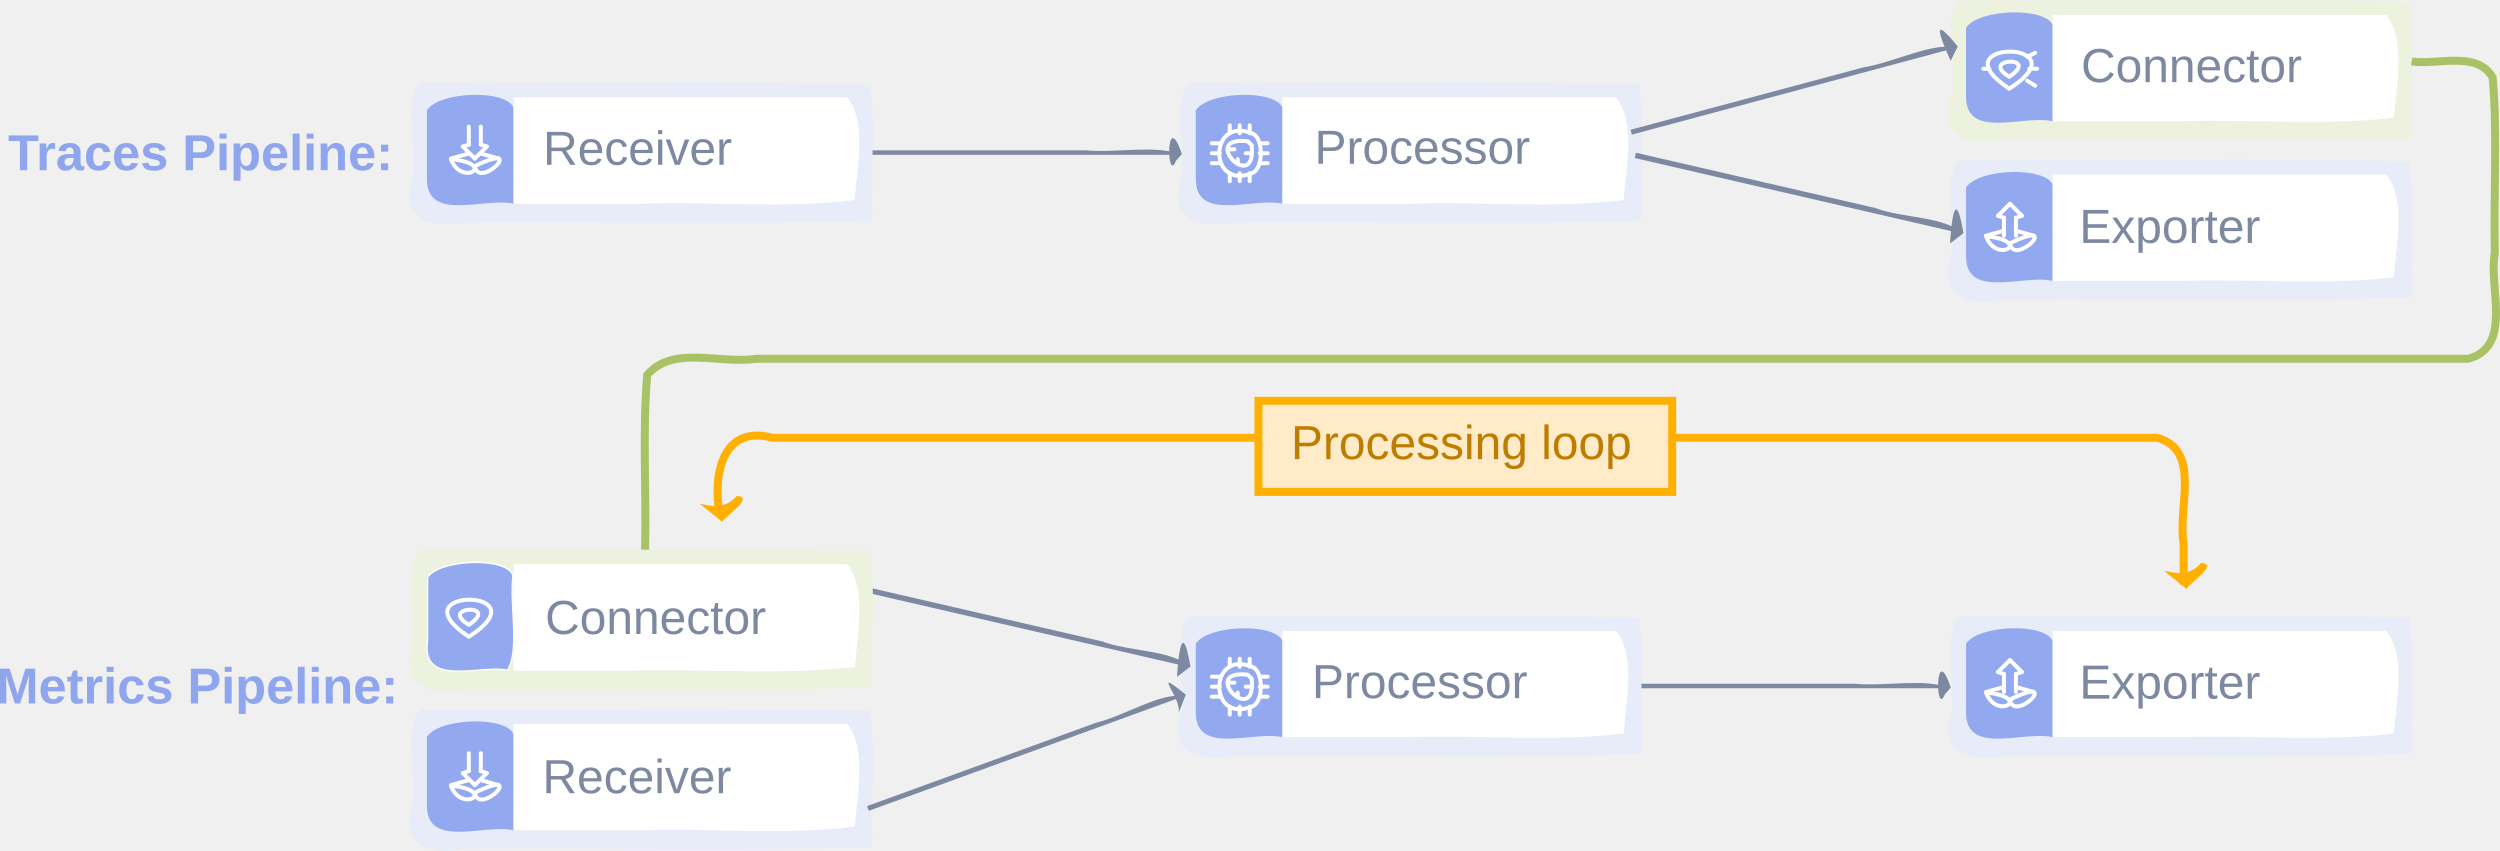
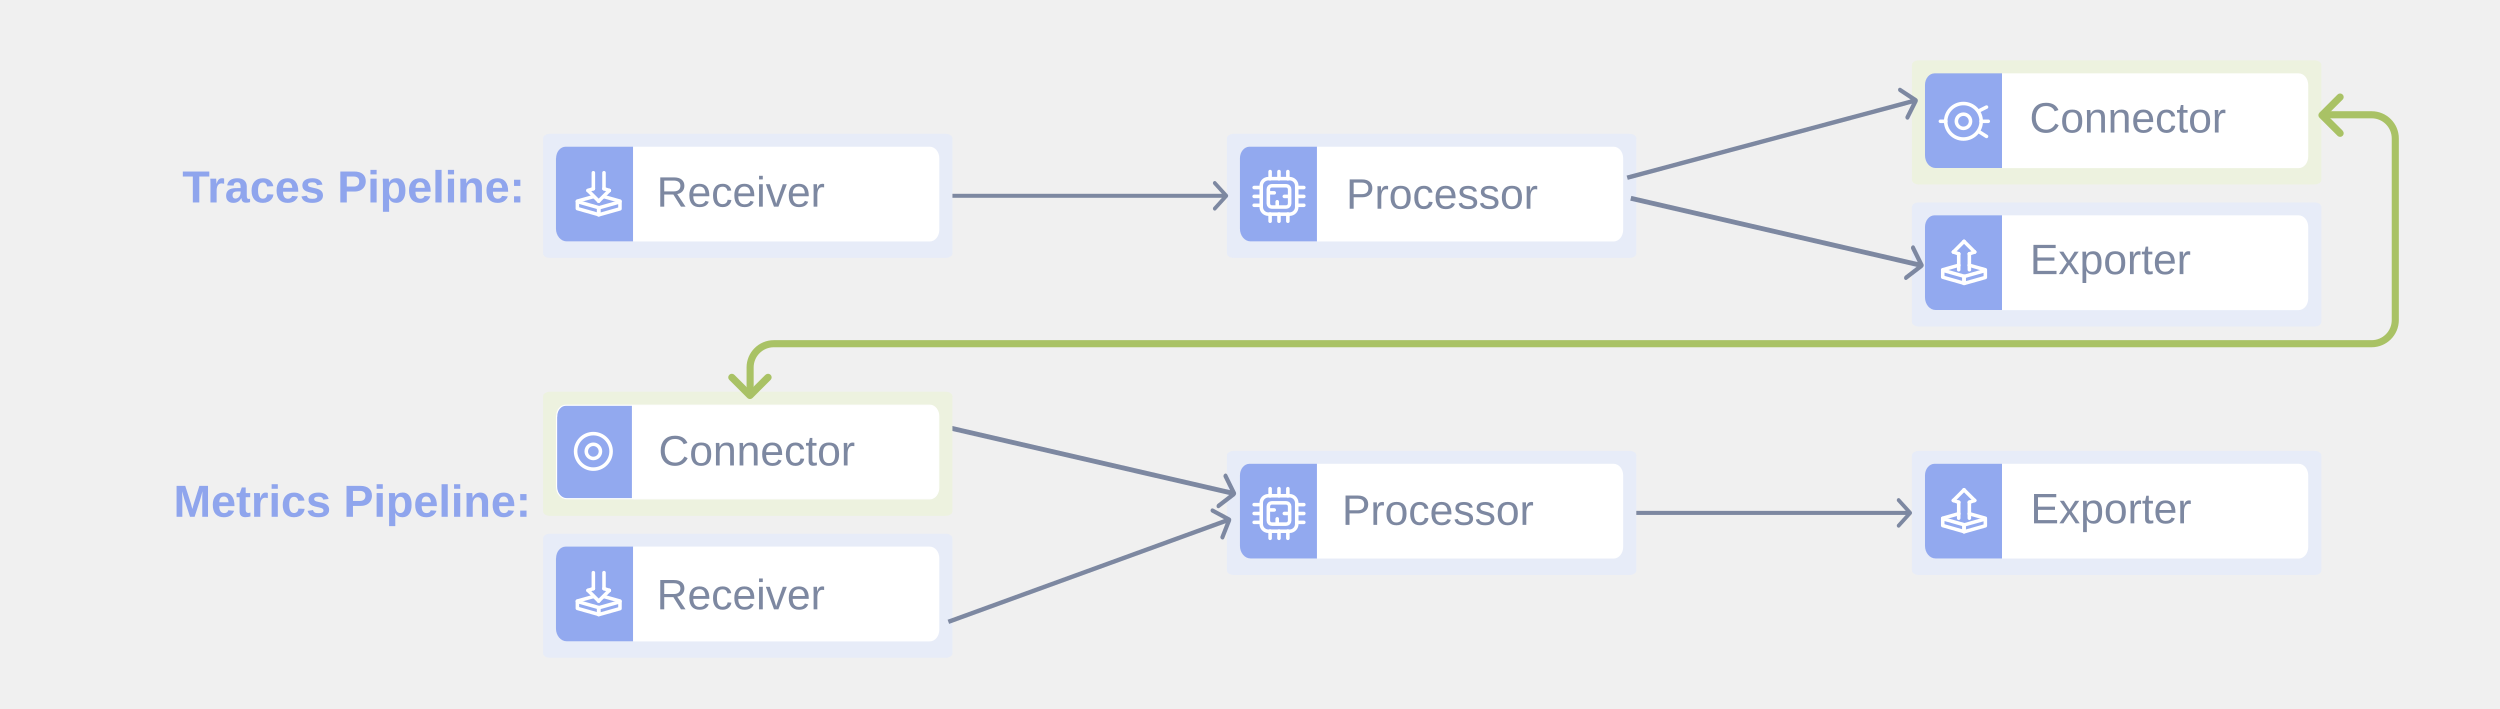
- <svg xmlns="http://www.w3.org/2000/svg" id="Layer_1" data-name="Layer 1" viewBox="0 0 1879.335 639.68" version="1.1" width="1879.335" height="639.68">
-   <defs id="defs121" />
-   <path d="m 655.94,163.349 c -1.179,-33.172 2.327,-67.687 -1.695,-100.045 -112.535,-2.624 -225.727,-0.376 -338.515,-1.125 -13.18,16.639 -2.174,48.661 -5.79,71.29 -10.127,33.197 14.109,38.436 41.499,33.72 100.884,-0.757 202.175,1.51 302.806,-1.125 z" fill="#e7ecf8" id="path1" />
-   <path d="m 655.94,634.349 c -1.179,-33.172 2.327,-67.687 -1.695,-100.045 -112.535,-2.624 -225.727,-0.376 -338.515,-1.125 -13.18,16.639 -2.174,48.661 -5.79,71.29 -10.127,33.197 14.109,38.436 41.499,33.72 100.884,-0.757 202.175,1.51 302.806,-1.125 z" fill="#e7ecf8" id="path2" />
-   <path d="m 1812.94,221.349 c -1.179,-33.172 2.327,-67.687 -1.695,-100.045 -112.535,-2.624 -225.727,-0.376 -338.515,-1.125 -13.18,16.639 -2.174,48.661 -5.79,71.29 -10.127,33.197 14.109,38.436 41.499,33.72 100.884,-0.757 202.175,1.51 302.806,-1.125 z" fill="#e7ecf8" id="path3" />
-   <path d="m 1812.94,101.349 c -1.179,-33.169 2.328,-67.681 -1.695,-100.035 -112.535,-2.624 -225.727,-0.376 -338.515,-1.125 -13.18,16.639 -2.174,48.661 -5.79,71.29 -10.127,33.197 14.109,38.436 41.499,33.72 100.884,-0.757 202.175,1.51 302.806,-1.125 l 1.695,-2.715 z" fill="#edf2df" id="path4" />
-   <path d="m 1233.94,163.349 c -1.179,-33.172 2.327,-67.687 -1.695,-100.045 -112.535,-2.624 -225.727,-0.376 -338.515,-1.125 -13.18,16.639 -2.174,48.661 -5.79,71.29 -10.127,33.197 14.109,38.436 41.499,33.72 100.884,-0.757 202.175,1.51 302.806,-1.125 z" fill="#e7ecf8" id="path5" />
-   <path d="m 1233.94,564.349 c -1.179,-33.172 2.327,-67.687 -1.695,-100.045 -112.535,-2.624 -225.727,-0.376 -338.515,-1.125 -13.18,16.639 -2.174,48.661 -5.79,71.29 -10.127,33.197 14.109,38.436 41.499,33.72 100.884,-0.757 202.175,1.51 302.806,-1.125 z" fill="#e7ecf8" id="path6" />
-   <path d="m 1812.94,564.349 c -1.179,-33.172 2.327,-67.687 -1.695,-100.045 -112.535,-2.624 -225.727,-0.376 -338.515,-1.125 -13.18,16.639 -2.174,48.661 -5.79,71.29 -10.127,33.197 14.109,38.436 41.499,33.72 100.884,-0.757 202.175,1.51 302.806,-1.125 z" fill="#e7ecf8" id="path7" />
-   <g id="g18" transform="translate(-46.04043,-36.96123)">
-     <path d="m 366.98,119.91 c 9.077,-14.436 60.154,-15.978 65.12,-1.825 0,24.022 0,48.043 0,72.065 -21.386,-5.217 -65.2,14.298 -65.12,-18.665 0,-17.192 0,-34.383 0,-51.575 z" fill="#92a9ef" id="path8" />
-     <path d="m 384.98,156.6 c 35.57,3.393 8.239,21.407 0,0 z" fill="none" stroke="#ffffff" stroke-linecap="round" stroke-linejoin="round" stroke-width="3" id="path9" />
-     <path d="m 402.98,161.85 c 40.614,-19.79 2.929,18.398 0,0 z" fill="none" stroke="#ffffff" stroke-linecap="round" stroke-linejoin="round" stroke-width="3" id="path10" />
-     <path d="m 384.98,156.15 c 4.5,-1.25 9,-2.5 13.5,-3.75 m 9,0 c 4.5,1.25 9,2.5 13.5,3.75" fill="none" stroke="#ffffff" stroke-linecap="round" stroke-linejoin="round" stroke-width="3" id="path11" />
-     <path d="m 407.48,132.15 c 0,4.5 0,9 0,13.5" fill="none" stroke="#ffffff" stroke-linecap="round" stroke-linejoin="round" stroke-width="3" id="path12" />
-     <path d="m 398.48,132.15 c 0,4.5 0,9 0,13.5" fill="none" stroke="#ffffff" stroke-linecap="round" stroke-linejoin="round" stroke-width="3" id="path13" />
-     <path d="m 407.48,145.65 c 1.255,0.418 4.255,1.418 4.5,1.5" fill="none" stroke="#ffffff" stroke-linecap="round" stroke-linejoin="round" stroke-width="3" id="path14" />
-     <path d="m 393.98,147.15 c 1.255,-0.418 4.255,-1.418 4.5,-1.5" fill="none" stroke="#ffffff" stroke-linecap="round" stroke-linejoin="round" stroke-width="3" id="path15" />
-     <path d="m 402.98,156.15 c 3,-3 6,-6 9,-9" fill="none" stroke="#ffffff" stroke-linecap="round" stroke-linejoin="round" stroke-width="3" id="path16" />
-     <path d="m 402.98,156.15 c -3,-3 -6,-6 -9,-9" fill="none" stroke="#ffffff" stroke-linecap="round" stroke-linejoin="round" stroke-width="3" id="path17" />
-     <path d="m 432.11,110.15 c 83.577,0 167.153,0 250.73,0 15.123,18.508 7.535,52.921 5.758,77.151 -52.174,6.601 -107.209,1.005 -160.496,2.859 -31.997,0 -63.994,0 -95.991,0 0,-26.67 0,-53.34 0,-80.01 z" fill="#ffffff" id="path18" />
+ <svg xmlns="http://www.w3.org/2000/svg" id="Layer_1" version="1.1" viewBox="0 0 2113 599">
+   <defs>
+     <clipPath id="clippath">
+       <rect width="2113" height="599" fill="none" />
+     </clipPath>
+   </defs>
+   <g clip-path="url(#clippath)">
+     <g>
+       <path d="M2084-13H25C10.1-13-2-.9-2,14v545c0,14.9,12.1,27,27,27h2059c14.9,0,27-12.1,27-27V14c0-14.9-12.1-27-27-27Z" fill="none" />
+       <path d="M805,214.2v-97.3c0-2.1-2.6-3.8-5.8-3.8h-334.4c-3.2,0-5.8,1.7-5.8,3.8v97.3c0,2.1,2.6,3.8,5.8,3.8h334.4c3.2,0,5.8-1.7,5.8-3.8Z" fill="#e7ecf8" />
+       <path d="M805,552.2v-97.3c0-2.1-2.6-3.8-5.8-3.8h-334.4c-3.2,0-5.8,1.7-5.8,3.8v97.3c0,2.1,2.6,3.8,5.8,3.8h334.4c3.2,0,5.8-1.7,5.8-3.8Z" fill="#e7ecf8" />
+       <path d="M1962,272.2v-97.3c0-2.1-2.6-3.8-5.8-3.8h-334.4c-3.2,0-5.8,1.7-5.8,3.8v97.3c0,2.1,2.6,3.8,5.8,3.8h334.4c3.2,0,5.8-1.7,5.8-3.8Z" fill="#e7ecf8" />
+       <path d="M1962,152.2V54.8c0-2.1-2.6-3.8-5.8-3.8h-334.4c-3.2,0-5.8,1.7-5.8,3.8v97.3c0,2.1,2.6,3.8,5.8,3.8h334.4c3.2,0,5.8-1.7,5.8-3.8Z" fill="#edf2df" />
+       <path d="M1383,214.2v-97.3c0-2.1-2.6-3.8-5.8-3.8h-334.4c-3.2,0-5.8,1.7-5.8,3.8v97.3c0,2.1,2.6,3.8,5.8,3.8h334.4c3.2,0,5.8-1.7,5.8-3.8Z" fill="#e7ecf8" />
+       <path d="M1383,482.2v-97.3c0-2.1-2.6-3.8-5.8-3.8h-334.4c-3.2,0-5.8,1.7-5.8,3.8v97.3c0,2.1,2.6,3.8,5.8,3.8h334.4c3.2,0,5.8-1.7,5.8-3.8Z" fill="#e7ecf8" />
+       <path d="M1962,482.2v-97.3c0-2.1-2.6-3.8-5.8-3.8h-334.4c-3.2,0-5.8,1.7-5.8,3.8v97.3c0,2.1,2.6,3.8,5.8,3.8h334.4c3.2,0,5.8-1.7,5.8-3.8Z" fill="#e7ecf8" />
+       <g>
+         <path d="M470,133.8c0-5.4,3.6-9.8,8.1-9.8h57v80h-56.2c-4.9,0-9-4.8-9-10.7v-59.5Z" fill="#92a9ef" />
+         <path d="M488,170.4l18,5.1v5.9l-18-5.1v-5.8Z" fill="none" stroke="#fff" stroke-linecap="round" stroke-linejoin="round" stroke-width="3" />
+         <path d="M506,175.7l18-5.1v5.9l-18,5.1v-5.8Z" fill="none" stroke="#fff" stroke-linecap="round" stroke-linejoin="round" stroke-width="3" />
+         <path d="M488,170l13.5-3.8M510.5,166.2l13.5,3.8" fill="none" stroke="#fff" stroke-linecap="round" stroke-linejoin="round" stroke-width="3" />
+         <path d="M510.5,146v13.5" fill="none" stroke="#fff" stroke-linecap="round" stroke-linejoin="round" stroke-width="3" />
+         <path d="M501.5,146v13.5" fill="none" stroke="#fff" stroke-linecap="round" stroke-linejoin="round" stroke-width="3" />
+         <path d="M510.5,159.5l4.5,1.5" fill="none" stroke="#fff" stroke-linecap="round" stroke-linejoin="round" stroke-width="3" />
+         <path d="M497,161l4.5-1.5" fill="none" stroke="#fff" stroke-linecap="round" stroke-linejoin="round" stroke-width="3" />
+         <path d="M506,170l9-9" fill="none" stroke="#fff" stroke-linecap="round" stroke-linejoin="round" stroke-width="3" />
+         <path d="M506,170l-9-9" fill="none" stroke="#fff" stroke-linecap="round" stroke-linejoin="round" stroke-width="3" />
+         <path d="M535.1,124h250.7c4.5,0,8.1,4.4,8.1,9.8v60.5c0,5.4-3.6,9.8-8.1,9.8h-250.7v-80Z" fill="#fff" />
+       </g>
+       <g>
+         <path d="M470,471.8c0-5.4,3.6-9.8,8.1-9.8h57v80h-56.2c-4.9,0-9-4.8-9-10.7v-59.5Z" fill="#92a9ef" />
+         <path d="M488,508.4l18,5.1v5.8l-18-5.1v-5.9Z" fill="none" stroke="#fff" stroke-linecap="round" stroke-linejoin="round" stroke-width="3" />
+         <path d="M506,513.7l18-5.1v5.8l-18,5.1v-5.9Z" fill="none" stroke="#fff" stroke-linecap="round" stroke-linejoin="round" stroke-width="3" />
+         <path d="M488,508l13.5-3.8M510.5,504.2l13.5,3.8" fill="none" stroke="#fff" stroke-linecap="round" stroke-linejoin="round" stroke-width="3" />
+         <path d="M510.5,484v13.5" fill="none" stroke="#fff" stroke-linecap="round" stroke-linejoin="round" stroke-width="3" />
+         <path d="M501.5,484v13.5" fill="none" stroke="#fff" stroke-linecap="round" stroke-linejoin="round" stroke-width="3" />
+         <path d="M510.5,497.5l4.5,1.5" fill="none" stroke="#fff" stroke-linecap="round" stroke-linejoin="round" stroke-width="3" />
+         <path d="M497,499l4.5-1.5" fill="none" stroke="#fff" stroke-linecap="round" stroke-linejoin="round" stroke-width="3" />
+         <path d="M506,508l9-9" fill="none" stroke="#fff" stroke-linecap="round" stroke-linejoin="round" stroke-width="3" />
+         <path d="M506,508l-9-9" fill="none" stroke="#fff" stroke-linecap="round" stroke-linejoin="round" stroke-width="3" />
+         <path d="M535.1,462h250.7c4.5,0,8.1,4.4,8.1,9.8v60.5c0,5.4-3.6,9.8-8.1,9.8h-250.7v-80Z" fill="#fff" />
+       </g>
+       <g>
+         <path d="M1627,191.8c0-5.4,3.6-9.8,8.1-9.8h57v80h-56.2c-4.9,0-8.9-4.8-8.9-10.7v-59.5Z" fill="#92a9ef" />
+         <path d="M1642,228.4l18,5.1v5.9l-18-5.1v-5.8Z" fill="none" stroke="#fff" stroke-linecap="round" stroke-linejoin="round" stroke-width="3" />
+         <path d="M1660,233.7l18-5.1v5.9l-18,5.1v-5.8Z" fill="none" stroke="#fff" stroke-linecap="round" stroke-linejoin="round" stroke-width="3" />
+         <path d="M1642,228l13.5-3.8M1664.5,224.2l13.5,3.8" fill="none" stroke="#fff" stroke-linecap="round" stroke-linejoin="round" stroke-width="3" />
+         <path d="M1655.5,228v-13.5" fill="none" stroke="#fff" stroke-linecap="round" stroke-linejoin="round" stroke-width="3" />
+         <path d="M1664.5,228v-13.5" fill="none" stroke="#fff" stroke-linecap="round" stroke-linejoin="round" stroke-width="3" />
+         <path d="M1655.5,214.5l-4.5-1.5" fill="none" stroke="#fff" stroke-linecap="round" stroke-linejoin="round" stroke-width="3" />
+         <path d="M1669,213l-4.5,1.5" fill="none" stroke="#fff" stroke-linecap="round" stroke-linejoin="round" stroke-width="3" />
+         <path d="M1660,204l-9,9" fill="none" stroke="#fff" stroke-linecap="round" stroke-linejoin="round" stroke-width="3" />
+         <path d="M1660,204l9,9" fill="none" stroke="#fff" stroke-linecap="round" stroke-linejoin="round" stroke-width="3" />
+         <path d="M1692.1,182h250.7c4.5,0,8.1,4.4,8.1,9.8v60.5c0,5.4-3.6,9.8-8.1,9.8h-250.7v-80Z" fill="#fff" />
+       </g>
+       <g>
+         <path d="M1048,133.8c0-5.4,3.6-9.8,8.1-9.8h57v80h-56.2c-4.9,0-8.9-4.8-8.9-10.7v-59.5Z" fill="#92a9ef" />
+         <path d="M1090,151h-18c-3.3,0-6,2.7-6,6v18c0,3.3,2.7,6,6,6h18c3.3,0,6-2.7,6-6v-18c0-3.3-2.7-6-6-6Z" fill="none" stroke="#fff" stroke-linecap="round" stroke-linejoin="round" stroke-width="3" />
+         <path d="M1087,157h-12c-1.7,0-3,1.3-3,3v12c0,1.7,1.3,3,3,3h12c1.7,0,3-1.3,3-3v-12c0-1.7-1.3-3-3-3Z" fill="none" stroke="#fff" stroke-linecap="round" stroke-linejoin="round" stroke-width="3" />
+         <path d="M1073.5,151v-6" fill="none" stroke="#fff" stroke-linecap="round" stroke-linejoin="round" stroke-width="3" />
+         <path d="M1073.5,187v-6" fill="none" stroke="#fff" stroke-linecap="round" stroke-linejoin="round" stroke-width="3" />
+         <path d="M1081,151v-6" fill="none" stroke="#fff" stroke-linecap="round" stroke-linejoin="round" stroke-width="3" />
+         <path d="M1081,187v-6" fill="none" stroke="#fff" stroke-linecap="round" stroke-linejoin="round" stroke-width="3" />
+         <path d="M1088.5,151v-6" fill="none" stroke="#fff" stroke-linecap="round" stroke-linejoin="round" stroke-width="3" />
+         <path d="M1088.5,187v-6" fill="none" stroke="#fff" stroke-linecap="round" stroke-linejoin="round" stroke-width="3" />
+         <path d="M1096,173.5h6" fill="none" stroke="#fff" stroke-linecap="round" stroke-linejoin="round" stroke-width="3" />
+         <path d="M1060,173.5h6" fill="none" stroke="#fff" stroke-linecap="round" stroke-linejoin="round" stroke-width="3" />
+         <path d="M1096,166h6" fill="none" stroke="#fff" stroke-linecap="round" stroke-linejoin="round" stroke-width="3" />
+         <path d="M1085.5,166h3.5" fill="none" stroke="#fff" stroke-linecap="round" stroke-linejoin="round" stroke-width="3" />
+         <path d="M1073.5,163h3.5" fill="none" stroke="#fff" stroke-linecap="round" stroke-linejoin="round" stroke-width="3" />
+         <path d="M1079.5,174v-3.5" fill="none" stroke="#fff" stroke-linecap="round" stroke-linejoin="round" stroke-width="3" />
+         <path d="M1060,166h6" fill="none" stroke="#fff" stroke-linecap="round" stroke-linejoin="round" stroke-width="3" />
+         <path d="M1096,158.5h6" fill="none" stroke="#fff" stroke-linecap="round" stroke-linejoin="round" stroke-width="3" />
+         <path d="M1060,158.5h6" fill="none" stroke="#fff" stroke-linecap="round" stroke-linejoin="round" stroke-width="3" />
+         <path d="M1113.1,124h250.7c4.5,0,8.1,4.4,8.1,9.8v60.5c0,5.4-3.6,9.8-8.1,9.8h-250.7v-80Z" fill="#fff" />
+       </g>
+       <g>
+         <path d="M1048,401.8c0-5.4,3.6-9.8,8.1-9.8h57v80h-56.2c-4.9,0-8.9-4.8-8.9-10.7v-59.5Z" fill="#92a9ef" />
+         <path d="M1090,419h-18c-3.3,0-6,2.7-6,6v18c0,3.3,2.7,6,6,6h18c3.3,0,6-2.7,6-6v-18c0-3.3-2.7-6-6-6Z" fill="none" stroke="#fff" stroke-linecap="round" stroke-linejoin="round" stroke-width="3" />
+         <path d="M1087,425h-12c-1.7,0-3,1.3-3,3v12c0,1.7,1.3,3,3,3h12c1.7,0,3-1.3,3-3v-12c0-1.7-1.3-3-3-3Z" fill="none" stroke="#fff" stroke-linecap="round" stroke-linejoin="round" stroke-width="3" />
+         <path d="M1073.5,419v-6" fill="none" stroke="#fff" stroke-linecap="round" stroke-linejoin="round" stroke-width="3" />
+         <path d="M1073.5,455v-6" fill="none" stroke="#fff" stroke-linecap="round" stroke-linejoin="round" stroke-width="3" />
+         <path d="M1081,419v-6" fill="none" stroke="#fff" stroke-linecap="round" stroke-linejoin="round" stroke-width="3" />
+         <path d="M1081,455v-6" fill="none" stroke="#fff" stroke-linecap="round" stroke-linejoin="round" stroke-width="3" />
+         <path d="M1088.5,419v-6" fill="none" stroke="#fff" stroke-linecap="round" stroke-linejoin="round" stroke-width="3" />
+         <path d="M1088.5,455v-6" fill="none" stroke="#fff" stroke-linecap="round" stroke-linejoin="round" stroke-width="3" />
+         <path d="M1096,441.5h6" fill="none" stroke="#fff" stroke-linecap="round" stroke-linejoin="round" stroke-width="3" />
+         <path d="M1060,441.5h6" fill="none" stroke="#fff" stroke-linecap="round" stroke-linejoin="round" stroke-width="3" />
+         <path d="M1096,434h6" fill="none" stroke="#fff" stroke-linecap="round" stroke-linejoin="round" stroke-width="3" />
+         <path d="M1085.5,434h3.5" fill="none" stroke="#fff" stroke-linecap="round" stroke-linejoin="round" stroke-width="3" />
+         <path d="M1073.5,431h3.5" fill="none" stroke="#fff" stroke-linecap="round" stroke-linejoin="round" stroke-width="3" />
+         <path d="M1079.5,442v-3.5" fill="none" stroke="#fff" stroke-linecap="round" stroke-linejoin="round" stroke-width="3" />
+         <path d="M1060,434h6" fill="none" stroke="#fff" stroke-linecap="round" stroke-linejoin="round" stroke-width="3" />
+         <path d="M1096,426.5h6" fill="none" stroke="#fff" stroke-linecap="round" stroke-linejoin="round" stroke-width="3" />
+         <path d="M1060,426.5h6" fill="none" stroke="#fff" stroke-linecap="round" stroke-linejoin="round" stroke-width="3" />
+         <path d="M1113.1,392h250.7c4.5,0,8.1,4.4,8.1,9.8v60.5c0,5.4-3.6,9.8-8.1,9.8h-250.7v-80Z" fill="#fff" />
+       </g>
+       <g>
+         <path d="M1627,401.8c0-5.4,3.6-9.8,8.1-9.8h57v80h-56.2c-4.9,0-8.9-4.8-8.9-10.7v-59.5Z" fill="#92a9ef" />
+         <path d="M1642,438.4l18,5.1v5.8l-18-5.1v-5.9Z" fill="none" stroke="#fff" stroke-linecap="round" stroke-linejoin="round" stroke-width="3" />
+         <path d="M1660,443.7l18-5.1v5.8l-18,5.1v-5.9Z" fill="none" stroke="#fff" stroke-linecap="round" stroke-linejoin="round" stroke-width="3" />
+         <path d="M1642,438l13.5-3.8M1664.5,434.2l13.5,3.8" fill="none" stroke="#fff" stroke-linecap="round" stroke-linejoin="round" stroke-width="3" />
+         <path d="M1655.5,438v-13.5" fill="none" stroke="#fff" stroke-linecap="round" stroke-linejoin="round" stroke-width="3" />
+         <path d="M1664.5,438v-13.5" fill="none" stroke="#fff" stroke-linecap="round" stroke-linejoin="round" stroke-width="3" />
+         <path d="M1655.5,424.5l-4.5-1.5" fill="none" stroke="#fff" stroke-linecap="round" stroke-linejoin="round" stroke-width="3" />
+         <path d="M1669,423l-4.5,1.5" fill="none" stroke="#fff" stroke-linecap="round" stroke-linejoin="round" stroke-width="3" />
+         <path d="M1660,414l-9,9" fill="none" stroke="#fff" stroke-linecap="round" stroke-linejoin="round" stroke-width="3" />
+         <path d="M1660,414l9,9" fill="none" stroke="#fff" stroke-linecap="round" stroke-linejoin="round" stroke-width="3" />
+         <path d="M1692.1,392h250.7c4.5,0,8.1,4.4,8.1,9.8v60.5c0,5.4-3.6,9.8-8.1,9.8h-250.7v-80Z" fill="#fff" />
+       </g>
+       <path d="M1037.6,166.7c.6-.7.6-1.7,0-2.4l-9.8-10.8c-.6-.7-1.6-.7-2.2,0-.6.7-.6,1.7,0,2.4l8.7,9.6-8.7,9.6c-.6.7-.6,1.7,0,2.4.6.7,1.6.7,2.2,0l9.8-10.8ZM805,167.2h231.5v-3.4h-231.5v3.4Z" fill="#7d88a1" />
+       <path d="M1043.9,418.9c.8-.6,1.1-1.9.7-2.8l-7.4-15c-.5-.9-1.5-1.2-2.3-.5-.8.6-1.1,1.9-.6,2.8l6.6,13.4-11.8,9.1c-.8.6-1.1,1.9-.7,2.8.5.9,1.5,1.2,2.3.5l13.3-10.2ZM796.8,362.4l245.9,56.8.9-4-245.9-56.8-.9,4Z" fill="#7d88a1" />
+       <path d="M1040.5,440c.4-.9,0-2-.9-2.5l-14.1-7.6c-.9-.5-1.9-.1-2.2.8-.4.9,0,2,.9,2.5l12.6,6.8-5.2,13.3c-.4.9,0,2,.9,2.5.9.5,1.9.1,2.2-.8l5.9-14.9ZM802.2,527.3l237.4-86.4-1.3-3.5-237.4,86.4,1.3,3.5Z" fill="#7d88a1" />
+       <path d="M1620.8,85.8c.4-.9.1-2-.7-2.6l-13.4-8.8c-.8-.5-1.8-.3-2.3.6-.4.9-.1,2,.7,2.6l11.9,7.9-6.4,12.8c-.4.9-.1,2,.7,2.6.8.5,1.9.3,2.3-.6l7.2-14.3ZM1375.8,152l244-65.4-1-3.6-244,65.4,1,3.6Z" fill="#7d88a1" />
+       <path d="M1615.6,434.7c.6-.7.6-1.7,0-2.4l-9.8-10.8c-.6-.7-1.6-.7-2.2,0s-.6,1.7,0,2.4l8.7,9.6-8.7,9.6c-.6.7-.6,1.7,0,2.4s1.6.7,2.2,0l9.8-10.8ZM1383,435.2h231.5v-3.4h-231.5v3.4Z" fill="#7d88a1" />
+       <g>
+         <path d="M1627,71.8c0-5.4,3.6-9.8,8.1-9.8h57v80h-56.2c-4.9,0-8.9-4.8-8.9-10.7v-59.5Z" fill="#92a9ef" />
+         <path d="M1659.5,117.5c8.3,0,15-6.7,15-15s-6.7-15-15-15-15,6.7-15,15,6.7,15,15,15Z" fill="none" stroke="#fff" stroke-linecap="round" stroke-linejoin="round" stroke-width="3" />
+         <path d="M1659.5,108.5c3.3,0,6-2.7,6-6s-2.7-6-6-6-6,2.7-6,6,2.7,6,6,6Z" fill="none" stroke="#fff" stroke-linecap="round" stroke-linejoin="round" stroke-width="3" />
+         <path d="M1674.5,102.5h6" fill="none" stroke="#fff" stroke-linecap="round" stroke-linejoin="round" stroke-width="3" />
+         <path d="M1640,102.5h4.5" fill="none" stroke="#fff" stroke-linecap="round" stroke-linejoin="round" stroke-width="3" />
+         <path d="M1673,93.5l6-3" fill="none" stroke="#fff" stroke-linecap="round" stroke-linejoin="round" stroke-width="3" />
+         <path d="M1673,111.5l6,3.8" fill="none" stroke="#fff" stroke-linecap="round" stroke-linejoin="round" stroke-width="3" />
+         <path d="M1692.1,62h250.7c4.5,0,8.1,4.4,8.1,9.8v60.5c0,5.4-3.6,9.8-8.1,9.8h-250.7V62Z" fill="#fff" />
+       </g>
+       <path d="M805,432.2v-97.3c0-2.1-2.6-3.8-5.8-3.8h-334.4c-3.2,0-5.8,1.7-5.8,3.8v97.3c0,2.1,2.6,3.8,5.8,3.8h334.4c3.2,0,5.8-1.7,5.8-3.8Z" fill="#edf2df" />
+       <g>
+         <path d="M470.5,351.8c0-5.2,3.5-9.3,7.6-9.3h56.5v79h-55.7c-4.6,0-8.5-4.5-8.5-10.2v-59.5Z" fill="#92a9ef" stroke="#fff" />
+         <path d="M501.5,396.5c8.3,0,15-6.7,15-15s-6.7-15-15-15-15,6.7-15,15,6.7,15,15,15Z" fill="none" stroke="#fff" stroke-linecap="round" stroke-linejoin="round" stroke-width="3" />
+         <path d="M501.5,387.5c3.3,0,6-2.7,6-6s-2.7-6-6-6-6,2.7-6,6,2.7,6,6,6Z" fill="none" stroke="#fff" stroke-linecap="round" stroke-linejoin="round" stroke-width="3" />
+         <path d="M535.6,342.5h250.2c4.1,0,7.6,4.1,7.6,9.3v60.5c0,5.2-3.5,9.3-7.6,9.3h-250.2v-79Z" fill="#fff" stroke="#fff" />
+       </g>
+       <path d="M1625.1,226c.8-.6,1.1-1.9.6-2.8l-7.4-15c-.5-.9-1.5-1.2-2.3-.5-.8.6-1.1,1.9-.6,2.8l6.6,13.4-11.8,9.1c-.8.6-1.1,1.9-.7,2.8.5.9,1.5,1.2,2.3.5l13.3-10.2ZM1377.9,169.6l245.9,56.8.9-4-245.9-56.8-.9,4Z" fill="#7d88a1" />
+       <path d="M634,334v-23.5c0-11,9-20,20-20h1350.5c11.1,0,20-9,20-20V117c0-11-8.9-20-20-20h-42.5" fill="none" stroke="#a9c265" stroke-width="6" />
+     </g>
  </g>
-   <g id="g29" transform="translate(-46.04043,-36.96123)">
-     <path d="m 366.98,590.91 c 9.077,-14.436 60.154,-15.978 65.12,-1.825 0,24.022 0,48.043 0,72.065 -21.386,-5.217 -65.2,14.298 -65.12,-18.665 0,-17.192 0,-34.383 0,-51.575 z" fill="#92a9ef" id="path19" />
-     <path d="m 384.98,627.6 c 35.57,3.393 8.239,21.407 0,0 z" fill="none" stroke="#ffffff" stroke-linecap="round" stroke-linejoin="round" stroke-width="3" id="path20" />
-     <path d="m 402.98,632.85 c 40.614,-19.79 2.929,18.398 0,0 z" fill="none" stroke="#ffffff" stroke-linecap="round" stroke-linejoin="round" stroke-width="3" id="path21" />
-     <path d="m 384.98,627.15 c 4.5,-1.25 9,-2.5 13.5,-3.75 m 9,0 c 4.5,1.25 9,2.5 13.5,3.75" fill="none" stroke="#ffffff" stroke-linecap="round" stroke-linejoin="round" stroke-width="3" id="path22" />
-     <path d="m 407.48,603.15 c 0,4.5 0,9 0,13.5" fill="none" stroke="#ffffff" stroke-linecap="round" stroke-linejoin="round" stroke-width="3" id="path23" />
-     <path d="m 398.48,603.15 c 0,4.5 0,9 0,13.5" fill="none" stroke="#ffffff" stroke-linecap="round" stroke-linejoin="round" stroke-width="3" id="path24" />
-     <path d="m 407.48,616.65 c 1.255,0.418 4.255,1.418 4.5,1.5" fill="none" stroke="#ffffff" stroke-linecap="round" stroke-linejoin="round" stroke-width="3" id="path25" />
-     <path d="m 393.98,618.15 c 1.255,-0.418 4.255,-1.418 4.5,-1.5" fill="none" stroke="#ffffff" stroke-linecap="round" stroke-linejoin="round" stroke-width="3" id="path26" />
-     <path d="m 402.98,627.15 c 3,-3 6,-6 9,-9" fill="none" stroke="#ffffff" stroke-linecap="round" stroke-linejoin="round" stroke-width="3" id="path27" />
-     <path d="m 402.98,627.15 c -3,-3 -6,-6 -9,-9" fill="none" stroke="#ffffff" stroke-linecap="round" stroke-linejoin="round" stroke-width="3" id="path28" />
-     <path d="m 432.11,581.15 c 83.577,0 167.153,0 250.73,0 15.123,18.508 7.535,52.921 5.758,77.151 -52.174,6.601 -107.209,1.005 -160.496,2.859 -31.997,0 -63.994,0 -95.991,0 0,-26.67 0,-53.34 0,-80.01 z" fill="#ffffff" id="path29" />
-   </g>
-   <g id="g40" transform="translate(-46.04043,-36.96123)">
-     <path d="m 1523.98,177.91 c 9.082,-14.439 60.158,-15.975 65.13,-1.825 0,24.022 0,48.043 0,72.065 -21.389,-5.217 -65.204,14.298 -65.13,-18.665 0,-17.192 0,-34.383 0,-51.575 z" fill="#92a9ef" id="path30" />
-     <path d="m 1538.98,214.6 c 35.57,3.393 8.239,21.407 0,0 z" fill="none" stroke="#ffffff" stroke-linecap="round" stroke-linejoin="round" stroke-width="3" id="path31" />
-     <path d="m 1556.98,219.85 c 40.614,-19.79 2.929,18.398 0,0 z" fill="none" stroke="#ffffff" stroke-linecap="round" stroke-linejoin="round" stroke-width="3" id="path32" />
-     <path d="m 1538.98,214.15 c 4.5,-1.25 9,-2.5 13.5,-3.75 m 9,0 c 4.5,1.25 9,2.5 13.5,3.75" fill="none" stroke="#ffffff" stroke-linecap="round" stroke-linejoin="round" stroke-width="3" id="path33" />
-     <path d="m 1552.48,214.15 c 0,-4.5 0,-9 0,-13.5" fill="none" stroke="#ffffff" stroke-linecap="round" stroke-linejoin="round" stroke-width="3" id="path34" />
-     <path d="m 1561.48,214.15 c 0,-4.5 0,-9 0,-13.5" fill="none" stroke="#ffffff" stroke-linecap="round" stroke-linejoin="round" stroke-width="3" id="path35" />
-     <path d="m 1552.48,200.65 c -1.255,-0.418 -4.255,-1.418 -4.5,-1.5" fill="none" stroke="#ffffff" stroke-linecap="round" stroke-linejoin="round" stroke-width="3" id="path36" />
-     <path d="m 1565.98,199.15 c -1.255,0.418 -4.255,1.418 -4.5,1.5" fill="none" stroke="#ffffff" stroke-linecap="round" stroke-linejoin="round" stroke-width="3" id="path37" />
-     <path d="m 1556.98,190.15 c -3,3 -6,6 -9,9" fill="none" stroke="#ffffff" stroke-linecap="round" stroke-linejoin="round" stroke-width="3" id="path38" />
-     <path d="m 1556.98,190.15 c 3,3 6,6 9,9" fill="none" stroke="#ffffff" stroke-linecap="round" stroke-linejoin="round" stroke-width="3" id="path39" />
-     <path d="m 1589.11,168.15 c 83.577,0 167.153,0 250.73,0 15.123,18.508 7.535,52.921 5.758,77.151 -52.174,6.601 -107.209,1.005 -160.496,2.859 -31.997,0 -63.994,0 -95.991,0 0,-26.67 0,-53.34 0,-80.01 z" fill="#ffffff" id="path40" />
-   </g>
-   <g id="g59" transform="translate(-46.04043,-36.96123)">
-     <path d="m 944.98,119.91 c 9.082,-14.439 60.158,-15.975 65.13,-1.825 0,24.022 0,48.043 0,72.065 -21.389,-5.217 -65.204,14.298 -65.13,-18.665 0,-17.192 0,-34.383 0,-51.575 z" fill="#92a9ef" id="path41" />
-     <path d="m 986.98,137.15 c -32.313,-12.921 -32.629,43.007 0,30 9.062,-2.483 9.295,-27.4 0,-30 z" fill="none" stroke="#ffffff" stroke-linecap="round" stroke-linejoin="round" stroke-width="3" id="path42" />
-     <path d="m 983.98,143.15 c -37.52,-4.235 6.787,41.082 3,3 z" fill="none" stroke="#ffffff" stroke-linecap="round" stroke-linejoin="round" stroke-width="3" id="path43" />
-     <path d="m 970.48,137.15 c 0,-1.323 0,-5.323 0,-6" fill="none" stroke="#ffffff" stroke-linecap="round" stroke-linejoin="round" stroke-width="3" id="path44" />
-     <path d="m 970.48,173.15 c 0,-1.323 0,-5.323 0,-6" fill="none" stroke="#ffffff" stroke-linecap="round" stroke-linejoin="round" stroke-width="3" id="path45" />
-     <path d="m 977.98,137.15 c 0,-1.323 0,-5.323 0,-6" fill="none" stroke="#ffffff" stroke-linecap="round" stroke-linejoin="round" stroke-width="3" id="path46" />
-     <path d="m 977.98,173.15 c 0,-1.323 0,-5.323 0,-6" fill="none" stroke="#ffffff" stroke-linecap="round" stroke-linejoin="round" stroke-width="3" id="path47" />
-     <path d="m 985.48,137.15 c 0,-1.323 0,-5.323 0,-6" fill="none" stroke="#ffffff" stroke-linecap="round" stroke-linejoin="round" stroke-width="3" id="path48" />
-     <path d="m 985.48,173.15 c 0,-1.323 0,-5.323 0,-6" fill="none" stroke="#ffffff" stroke-linecap="round" stroke-linejoin="round" stroke-width="3" id="path49" />
-     <path d="m 992.98,159.65 c 1.323,0 5.323,0 6,0" fill="none" stroke="#ffffff" stroke-linecap="round" stroke-linejoin="round" stroke-width="3" id="path50" />
-     <path d="m 956.98,159.65 c 1.323,0 5.323,0 6,0" fill="none" stroke="#ffffff" stroke-linecap="round" stroke-linejoin="round" stroke-width="3" id="path51" />
-     <path d="m 992.98,152.15 c 1.323,0 5.323,0 6,0" fill="none" stroke="#ffffff" stroke-linecap="round" stroke-linejoin="round" stroke-width="3" id="path52" />
-     <path d="m 982.48,152.15 h 3.5" fill="none" stroke="#ffffff" stroke-linecap="round" stroke-linejoin="round" stroke-width="3" id="path53" />
-     <path d="m 970.48,149.15 h 3.5" fill="none" stroke="#ffffff" stroke-linecap="round" stroke-linejoin="round" stroke-width="3" id="path54" />
-     <path d="m 976.48,160.15 v -3.5" fill="none" stroke="#ffffff" stroke-linecap="round" stroke-linejoin="round" stroke-width="3" id="path55" />
-     <path d="m 956.98,152.15 c 1.323,0 5.323,0 6,0" fill="none" stroke="#ffffff" stroke-linecap="round" stroke-linejoin="round" stroke-width="3" id="path56" />
-     <path d="m 992.98,144.65 c 1.323,0 5.323,0 6,0" fill="none" stroke="#ffffff" stroke-linecap="round" stroke-linejoin="round" stroke-width="3" id="path57" />
-     <path d="m 956.98,144.65 c 1.323,0 5.323,0 6,0" fill="none" stroke="#ffffff" stroke-linecap="round" stroke-linejoin="round" stroke-width="3" id="path58" />
-     <path d="m 1010.11,110.15 c 83.577,0 167.153,0 250.73,0 15.123,18.508 7.535,52.921 5.758,77.151 -52.174,6.601 -107.209,1.005 -160.496,2.859 -31.997,0 -63.994,0 -95.991,0 0,-26.67 0,-53.34 0,-80.01 z" fill="#ffffff" id="path59" />
-   </g>
-   <g id="g78" transform="translate(-46.04043,-36.96123)">
-     <path d="m 944.98,520.91 c 9.082,-14.439 60.158,-15.975 65.13,-1.825 0,24.022 0,48.043 0,72.065 -21.389,-5.217 -65.204,14.298 -65.13,-18.665 0,-17.192 0,-34.383 0,-51.575 z" fill="#92a9ef" id="path60" />
-     <path d="m 986.98,538.15 c -32.313,-12.921 -32.629,43.007 0,30 9.062,-2.483 9.295,-27.4 0,-30 z" fill="none" stroke="#ffffff" stroke-linecap="round" stroke-linejoin="round" stroke-width="3" id="path61" />
-     <path d="m 983.98,544.15 c -37.52,-4.235 6.787,41.082 3,3 z" fill="none" stroke="#ffffff" stroke-linecap="round" stroke-linejoin="round" stroke-width="3" id="path62" />
-     <path d="m 970.48,538.15 c 0,-1.323 0,-5.323 0,-6" fill="none" stroke="#ffffff" stroke-linecap="round" stroke-linejoin="round" stroke-width="3" id="path63" />
-     <path d="m 970.48,574.15 c 0,-1.323 0,-5.323 0,-6" fill="none" stroke="#ffffff" stroke-linecap="round" stroke-linejoin="round" stroke-width="3" id="path64" />
-     <path d="m 977.98,538.15 c 0,-1.323 0,-5.323 0,-6" fill="none" stroke="#ffffff" stroke-linecap="round" stroke-linejoin="round" stroke-width="3" id="path65" />
-     <path d="m 977.98,574.15 c 0,-1.323 0,-5.323 0,-6" fill="none" stroke="#ffffff" stroke-linecap="round" stroke-linejoin="round" stroke-width="3" id="path66" />
-     <path d="m 985.48,538.15 c 0,-1.323 0,-5.323 0,-6" fill="none" stroke="#ffffff" stroke-linecap="round" stroke-linejoin="round" stroke-width="3" id="path67" />
-     <path d="m 985.48,574.15 c 0,-1.323 0,-5.323 0,-6" fill="none" stroke="#ffffff" stroke-linecap="round" stroke-linejoin="round" stroke-width="3" id="path68" />
-     <path d="m 992.98,560.65 c 1.323,0 5.323,0 6,0" fill="none" stroke="#ffffff" stroke-linecap="round" stroke-linejoin="round" stroke-width="3" id="path69" />
-     <path d="m 956.98,560.65 c 1.323,0 5.323,0 6,0" fill="none" stroke="#ffffff" stroke-linecap="round" stroke-linejoin="round" stroke-width="3" id="path70" />
-     <path d="m 992.98,553.15 c 1.323,0 5.323,0 6,0" fill="none" stroke="#ffffff" stroke-linecap="round" stroke-linejoin="round" stroke-width="3" id="path71" />
-     <path d="m 982.48,553.15 h 3.5" fill="none" stroke="#ffffff" stroke-linecap="round" stroke-linejoin="round" stroke-width="3" id="path72" />
-     <path d="m 970.48,550.15 h 3.5" fill="none" stroke="#ffffff" stroke-linecap="round" stroke-linejoin="round" stroke-width="3" id="path73" />
-     <path d="m 976.48,561.15 v -3.5" fill="none" stroke="#ffffff" stroke-linecap="round" stroke-linejoin="round" stroke-width="3" id="path74" />
-     <path d="m 956.98,553.15 c 1.323,0 5.323,0 6,0" fill="none" stroke="#ffffff" stroke-linecap="round" stroke-linejoin="round" stroke-width="3" id="path75" />
-     <path d="m 992.98,545.65 c 1.323,0 5.323,0 6,0" fill="none" stroke="#ffffff" stroke-linecap="round" stroke-linejoin="round" stroke-width="3" id="path76" />
-     <path d="m 956.98,545.65 c 1.323,0 5.323,0 6,0" fill="none" stroke="#ffffff" stroke-linecap="round" stroke-linejoin="round" stroke-width="3" id="path77" />
-     <path d="m 1010.11,511.15 c 83.577,0 167.153,0 250.73,0 15.123,18.508 7.535,52.921 5.758,77.151 -52.174,6.601 -107.209,1.005 -160.496,2.859 -31.997,0 -63.994,0 -95.991,0 0,-26.67 0,-53.34 0,-80.01 z" fill="#ffffff" id="path78" />
-   </g>
-   <g id="g89" transform="translate(-46.04043,-36.96123)">
-     <path d="m 1523.98,520.91 c 9.082,-14.439 60.158,-15.975 65.13,-1.825 0,24.022 0,48.043 0,72.065 -21.389,-5.217 -65.204,14.298 -65.13,-18.665 0,-17.192 0,-34.383 0,-51.575 z" fill="#92a9ef" id="path79" />
-     <path d="m 1538.98,557.6 c 35.57,3.393 8.239,21.407 0,0 z" fill="none" stroke="#ffffff" stroke-linecap="round" stroke-linejoin="round" stroke-width="3" id="path80" />
-     <path d="m 1556.98,562.85 c 40.614,-19.79 2.929,18.398 0,0 z" fill="none" stroke="#ffffff" stroke-linecap="round" stroke-linejoin="round" stroke-width="3" id="path81" />
-     <path d="m 1538.98,557.15 c 4.5,-1.25 9,-2.5 13.5,-3.75 m 9,0 c 4.5,1.25 9,2.5 13.5,3.75" fill="none" stroke="#ffffff" stroke-linecap="round" stroke-linejoin="round" stroke-width="3" id="path82" />
-     <path d="m 1552.48,557.15 c 0,-4.5 0,-9 0,-13.5" fill="none" stroke="#ffffff" stroke-linecap="round" stroke-linejoin="round" stroke-width="3" id="path83" />
-     <path d="m 1561.48,557.15 c 0,-4.5 0,-9 0,-13.5" fill="none" stroke="#ffffff" stroke-linecap="round" stroke-linejoin="round" stroke-width="3" id="path84" />
-     <path d="m 1552.48,543.65 c -1.255,-0.418 -4.255,-1.418 -4.5,-1.5" fill="none" stroke="#ffffff" stroke-linecap="round" stroke-linejoin="round" stroke-width="3" id="path85" />
-     <path d="m 1565.98,542.15 c -1.255,0.418 -4.255,1.418 -4.5,1.5" fill="none" stroke="#ffffff" stroke-linecap="round" stroke-linejoin="round" stroke-width="3" id="path86" />
-     <path d="m 1556.98,533.15 c -3,3 -6,6 -9,9" fill="none" stroke="#ffffff" stroke-linecap="round" stroke-linejoin="round" stroke-width="3" id="path87" />
-     <path d="m 1556.98,533.15 c 3,3 6,6 9,9" fill="none" stroke="#ffffff" stroke-linecap="round" stroke-linejoin="round" stroke-width="3" id="path88" />
-     <path d="m 1589.11,511.15 c 83.577,0 167.153,0 250.73,0 15.123,18.508 7.535,52.921 5.758,77.151 -52.174,6.601 -107.209,1.005 -160.496,2.859 -31.997,0 -63.994,0 -95.991,0 0,-26.67 0,-53.34 0,-80.01 z" fill="#ffffff" id="path89" />
-   </g>
-   <path d="m 888.49,115.889 c -12.261,-36.587 -11.571,23.527 -4.44,4.913 l 2.66,-2.944 z m -232.55,0.5 c 77.157,0 154.313,0 231.47,0 -17.047,-7.889 -48.726,-1.146 -71.418,-3.39 -53.351,0 -106.701,0 -160.052,0 z" fill="#7d88a1" id="path90" />
-   <path d="m 894.88,501.049 c -7.116,-41.637 -9.693,2.046 -10.138,7.817 3.379,-2.606 6.759,-5.211 10.138,-7.817 z m -247.14,-56.44 c 81.953,18.92 163.907,37.84 245.86,56.76 -11.334,-12.809 -45.202,-11.513 -64.812,-19.143 -60.046,-13.862 -120.092,-27.725 -180.138,-41.587 l -0.896,3.865 -0.024,0.105 z" fill="#7d88a1" id="path91" />
-   <path d="m 891.4,522.199 c -28.575,-23.131 -0.682,4.248 -5.89,14.93 1.959,-4.976 3.955,-9.959 5.89,-14.93 z m -238.28,87.31 c 78.53,-28.583 157.06,-57.167 235.59,-85.75 -13.926,-4.222 -44.483,14.785 -64.672,19.52 -57.403,20.893 -114.805,41.787 -172.208,62.68 l 1.29,3.54 z" fill="#7d88a1" id="path92" />
-   <path d="m 1471.73,34.949 c -25.294,-31.244 -7.576,4.951 -5.405,10.812 1.8,-3.604 3.612,-7.206 5.405,-10.812 z m -244.99,66.22 c 81.33,-21.793 162.66,-43.587 243.99,-65.38 -18.018,-4.218 -47.498,11.387 -69.954,14.845 -58.335,15.632 -116.671,31.263 -175.006,46.895 z" fill="#7d88a1" id="path93" />
-   <path d="m 1466.49,516.889 c -12.261,-36.587 -11.571,23.527 -4.439,4.913 l 2.66,-2.944 z m -232.55,0.5 c 77.157,0 154.313,0 231.47,0 -17.047,-7.889 -48.726,-1.146 -71.418,-3.39 -53.351,0 -106.701,0 -160.052,0 z" fill="#7d88a1" id="path94" />
-   <g id="g102" transform="translate(-46.04043,-36.96123)">
-     <path d="m 1523.98,57.91 c 9.082,-14.439 60.158,-15.975 65.13,-1.825 0,24.022 0,48.043 0,72.065 -21.389,-5.217 -65.204,14.298 -65.13,-18.665 0,-17.192 0,-34.383 0,-51.575 z" fill="#92a9ef" id="path95" />
-     <path d="m 1556.48,103.65 c 57.821,-37.035 -56.543,-37.352 0,0 z" fill="none" stroke="#ffffff" stroke-linecap="round" stroke-linejoin="round" stroke-width="3" id="path96" />
-     <path d="m 1556.48,94.65 c 24.196,-16.163 -23.372,-14.14 0,0 z" fill="none" stroke="#ffffff" stroke-linecap="round" stroke-linejoin="round" stroke-width="3" id="path97" />
-     <path d="m 1571.48,88.65 c 1.323,0 5.323,0 6,0" fill="none" stroke="#ffffff" stroke-linecap="round" stroke-linejoin="round" stroke-width="3" id="path98" />
-     <path d="m 1536.98,88.65 c 1.323,0 4.323,0 4.5,0" fill="none" stroke="#ffffff" stroke-linecap="round" stroke-linejoin="round" stroke-width="3" id="path99" />
-     <path d="m 1569.98,79.65 c 1.183,-0.591 5.183,-2.591 6,-3" fill="none" stroke="#ffffff" stroke-linecap="round" stroke-linejoin="round" stroke-width="3" id="path100" />
-     <path d="m 1569.98,97.65 c 1.121,0.701 5.122,3.201 6,3.75" fill="none" stroke="#ffffff" stroke-linecap="round" stroke-linejoin="round" stroke-width="3" id="path101" />
-     <path d="m 1589.11,48.15 c 83.577,0 167.153,0 250.73,0 15.123,18.508 7.535,52.921 5.758,77.151 -52.174,6.601 -107.209,1.005 -160.496,2.859 -31.997,0 -63.994,0 -95.991,0 0,-26.67 0,-53.34 0,-80.01 z" fill="#ffffff" id="path102" />
-   </g>
-   <path d="m 655.94,514.349 c -1.179,-33.172 2.327,-67.687 -1.695,-100.045 -112.535,-2.624 -225.727,-0.376 -338.515,-1.125 -13.18,16.639 -2.174,48.661 -5.79,71.29 -10.127,33.197 14.109,38.436 41.499,33.72 100.884,-0.757 202.175,1.51 302.806,-1.125 z" fill="#edf2df" id="path103" />
-   <g id="g107" transform="translate(-46.04043,-36.96123)">
-     <path d="m 367.48,470.91 c 9.098,-13.589 59.569,-15.665 64.12,-1.325 -2.626,22.384 5.268,55.289 -3.968,71.065 -21.088,-4.056 -65.344,13.525 -60.152,-22.133 0,-15.869 0,-31.738 0,-47.607 z" fill="#92a9ef" stroke="#ffffff" id="path104" />
-     <path d="m 398.48,515.65 c 57.821,-37.035 -56.543,-37.352 0,0 z" fill="none" stroke="#ffffff" stroke-linecap="round" stroke-linejoin="round" stroke-width="3" id="path105" />
-     <path d="m 398.48,506.65 c 24.196,-16.163 -23.372,-14.14 0,0 z" fill="none" stroke="#ffffff" stroke-linecap="round" stroke-linejoin="round" stroke-width="3" id="path106" />
-     <path d="m 432.61,461.65 c 83.41,0 166.82,0 250.23,0 14.326,18.639 7.026,52.337 5.372,76.33 -56.086,6.206 -114.878,0.928 -172.014,2.68 -27.863,0 -55.726,0 -83.588,0 0,-26.337 0,-52.673 0,-79.01 z" fill="#ffffff" stroke="#ffffff" id="path107" />
-   </g>
-   <path d="m 1476,175.239 c -7.116,-41.637 -9.693,2.046 -10.138,7.817 3.379,-2.606 6.759,-5.211 10.138,-7.817 z m -247.14,-56.45 c 81.953,18.92 163.907,37.84 245.86,56.76 -11.334,-12.809 -45.202,-11.513 -64.811,-19.143 -60.046,-13.862 -120.092,-27.725 -180.138,-41.587 l -0.886,3.867 z" fill="#7d88a1" id="path108" />
-   <path d="m 484.94,413.189 c 1.054,-43.709 -2.107,-87.84 1.571,-131.287 19.389,-22.762 55.002,-7.979 81.911,-12.213 429.006,0 858.012,0 1287.017,0 33.929,-9.196 15.112,-53.27 20,-79.515 -1.044,-43.872 2.093,-88.162 -1.571,-131.772 -11.608,-20.77 -41.622,-9.162 -60.929,-12.213" fill="none" stroke="#a9c265" stroke-width="6" id="path109" />
-   <text fill="#8fa5ed" font-family="Arial-BoldMT, Arial" font-size="38px" font-weight="700" id="text110" x="6.07" y="127.949">
-     <tspan x="6.07" y="127.949" letter-spacing="-0.06em" id="tspan109">T</tspan>
-     <tspan x="27.19" y="127.949" id="tspan110">races Pipeline:</tspan>
+   <path d="M646.9,316.8l-13.1,13.1-13.1-13.1c-1.2-1.2-3.1-1.2-4.3,0h0c-1.2,1.2-1.2,3.1,0,4.3l15.3,15.3c1.2,1.2,3.1,1.2,4.3,0h0s15.3-15.3,15.3-15.3c1.2-1.2,1.2-3.1,0-4.3-1.2-1.2-3.1-1.2-4.3,0Z" fill="#a9c265" />
+   <path d="M1980,110.4l-13.1-13.1,13.1-13.1c1.2-1.2,1.2-3.1,0-4.3h0c-1.2-1.2-3.1-1.2-4.3,0l-15.3,15.3c-1.2,1.2-1.2,3.1,0,4.3h0s15.3,15.3,15.3,15.3c1.2,1.2,3.1,1.2,4.3,0,1.2-1.2,1.2-3.1,0-4.3Z" fill="#a9c265" />
+   <text transform="translate(154.1 171.1)" fill="#8fa5ed" font-family="Arial-BoldMT, Arial" font-size="38" font-weight="700">
+     <tspan x="0" y="0">Traces Pipeline:</tspan>
  </text>
-   <text fill="#7d88a1" font-family="ArialMT, Arial" font-size="36px" id="text111" x="408.26" y="123.909">
-     <tspan x="408.26" y="123.909" id="tspan111">Receiver</tspan>
+   <text transform="translate(555.1 174.7)" fill="#7d88a1" font-family="ArialMT, Arial" font-size="36">
+     <tspan x="0" y="0">Receiver</tspan>
  </text>
-   <text fill="#7d88a1" font-family="ArialMT, Arial" font-size="36px" id="text112" x="409.79" y="476.599">
-     <tspan x="409.79" y="476.599" id="tspan112">Connector</tspan>
+   <text transform="translate(556.6 393.4)" fill="#7d88a1" font-family="ArialMT, Arial" font-size="36">
+     <tspan x="0" y="0">Connector</tspan>
  </text>
-   <text fill="#7d88a1" font-family="ArialMT, Arial" font-size="36px" id="text113" x="407.79" y="596.269">
-     <tspan x="407.79" y="596.269" id="tspan113">Receiver</tspan>
+   <text transform="translate(555.1 515)" fill="#7d88a1" font-family="ArialMT, Arial" font-size="36">
+     <tspan x="0" y="0">Receiver</tspan>
  </text>
-   <text fill="#7d88a1" font-family="ArialMT, Arial" font-size="36px" id="text114" x="1563.13" y="182.599">
-     <tspan x="1563.13" y="182.599" id="tspan114">Exporter</tspan>
+   <text transform="translate(1715.7 231.7)" fill="#7d88a1" font-family="ArialMT, Arial" font-size="36">
+     <tspan x="0" y="0">Exporter</tspan>
  </text>
-   <text fill="#7d88a1" font-family="ArialMT, Arial" font-size="36px" id="text115" x="1563.13" y="525.189">
-     <tspan x="1563.13" y="525.189" id="tspan115">Exporter</tspan>
+   <text transform="translate(1716.2 442.3)" fill="#7d88a1" font-family="ArialMT, Arial" font-size="36">
+     <tspan x="0" y="0">Exporter</tspan>
  </text>
-   <text fill="#7d88a1" font-family="ArialMT, Arial" font-size="36px" id="text116" x="1564.389" y="61.729">
-     <tspan x="1564.389" y="61.729" id="tspan116">Connector</tspan>
+   <text transform="translate(1715.4 112)" fill="#7d88a1" font-family="ArialMT, Arial" font-size="36">
+     <tspan x="0" y="0">Connector</tspan>
  </text>
-   <text fill="#7d88a1" font-family="ArialMT, Arial" font-size="36px" id="text117" x="988.2" y="123.139">
-     <tspan x="988.2" y="123.139" id="tspan117">Processor</tspan>
+   <text transform="translate(1137.8 176.4)" fill="#7d88a1" font-family="ArialMT, Arial" font-size="36">
+     <tspan x="0" y="0">Processor</tspan>
  </text>
-   <text fill="#7d88a1" font-family="ArialMT, Arial" font-size="36px" id="text118" x="986.26" y="524.809">
-     <tspan x="986.26" y="524.809" id="tspan118">Processor</tspan>
+   <text transform="translate(1134.3 443.6)" fill="#7d88a1" font-family="ArialMT, Arial" font-size="36">
+     <tspan x="0" y="0">Processor</tspan>
  </text>
-   <text fill="#8fa5ed" font-family="Arial-BoldMT, Arial" font-size="38px" font-weight="700" id="text119" x="-2.69" y="528.799">
-     <tspan x="-2.69" y="528.799" id="tspan119">Metrics Pipeline:</tspan>
-   </text>
-   <path d="m 540.81,385.889 c -4.868,-28.765 1.901,-66.868 39.878,-56.81 346.927,0 693.855,0 1040.782,0 33.979,9.158 15.153,53.265 20.04,79.515 0,10.298 0,20.597 0,30.895" fill="none" stroke="#ffb000" stroke-width="6" id="path119" />
-   <path d="m 1654.63,423.159 c -16.381,19.852 -45.819,-9.018 -10.98,19.54 2.398,-4.651 24.846,-18.556 10.98,-19.54 z" fill="#ffb000" id="path120" />
-   <path d="m 553.93,372.769 c -16.381,19.852 -45.819,-9.018 -10.98,19.54 2.398,-4.651 24.845,-18.556 10.98,-19.54 z" fill="#ffb000" id="path121" />
-   <rect x="946" y="301.299" width="311.04" height="68.48" fill="#ffebc7" stroke="#ffb000" stroke-width="6" id="rect121" />
-   <text fill="#bc7d00" font-family="ArialMT, Arial" font-size="36px" id="text121" x="970.48" y="345.149">
-     <tspan x="970.48" y="345.149" id="tspan121">Processing loop</tspan>
+   <text transform="translate(146.7 436.8)" fill="#8fa5ed" font-family="Arial-BoldMT, Arial" font-size="38" font-weight="700">
+     <tspan x="0" y="0">Metrics Pipeline:</tspan>
  </text>
</svg>
